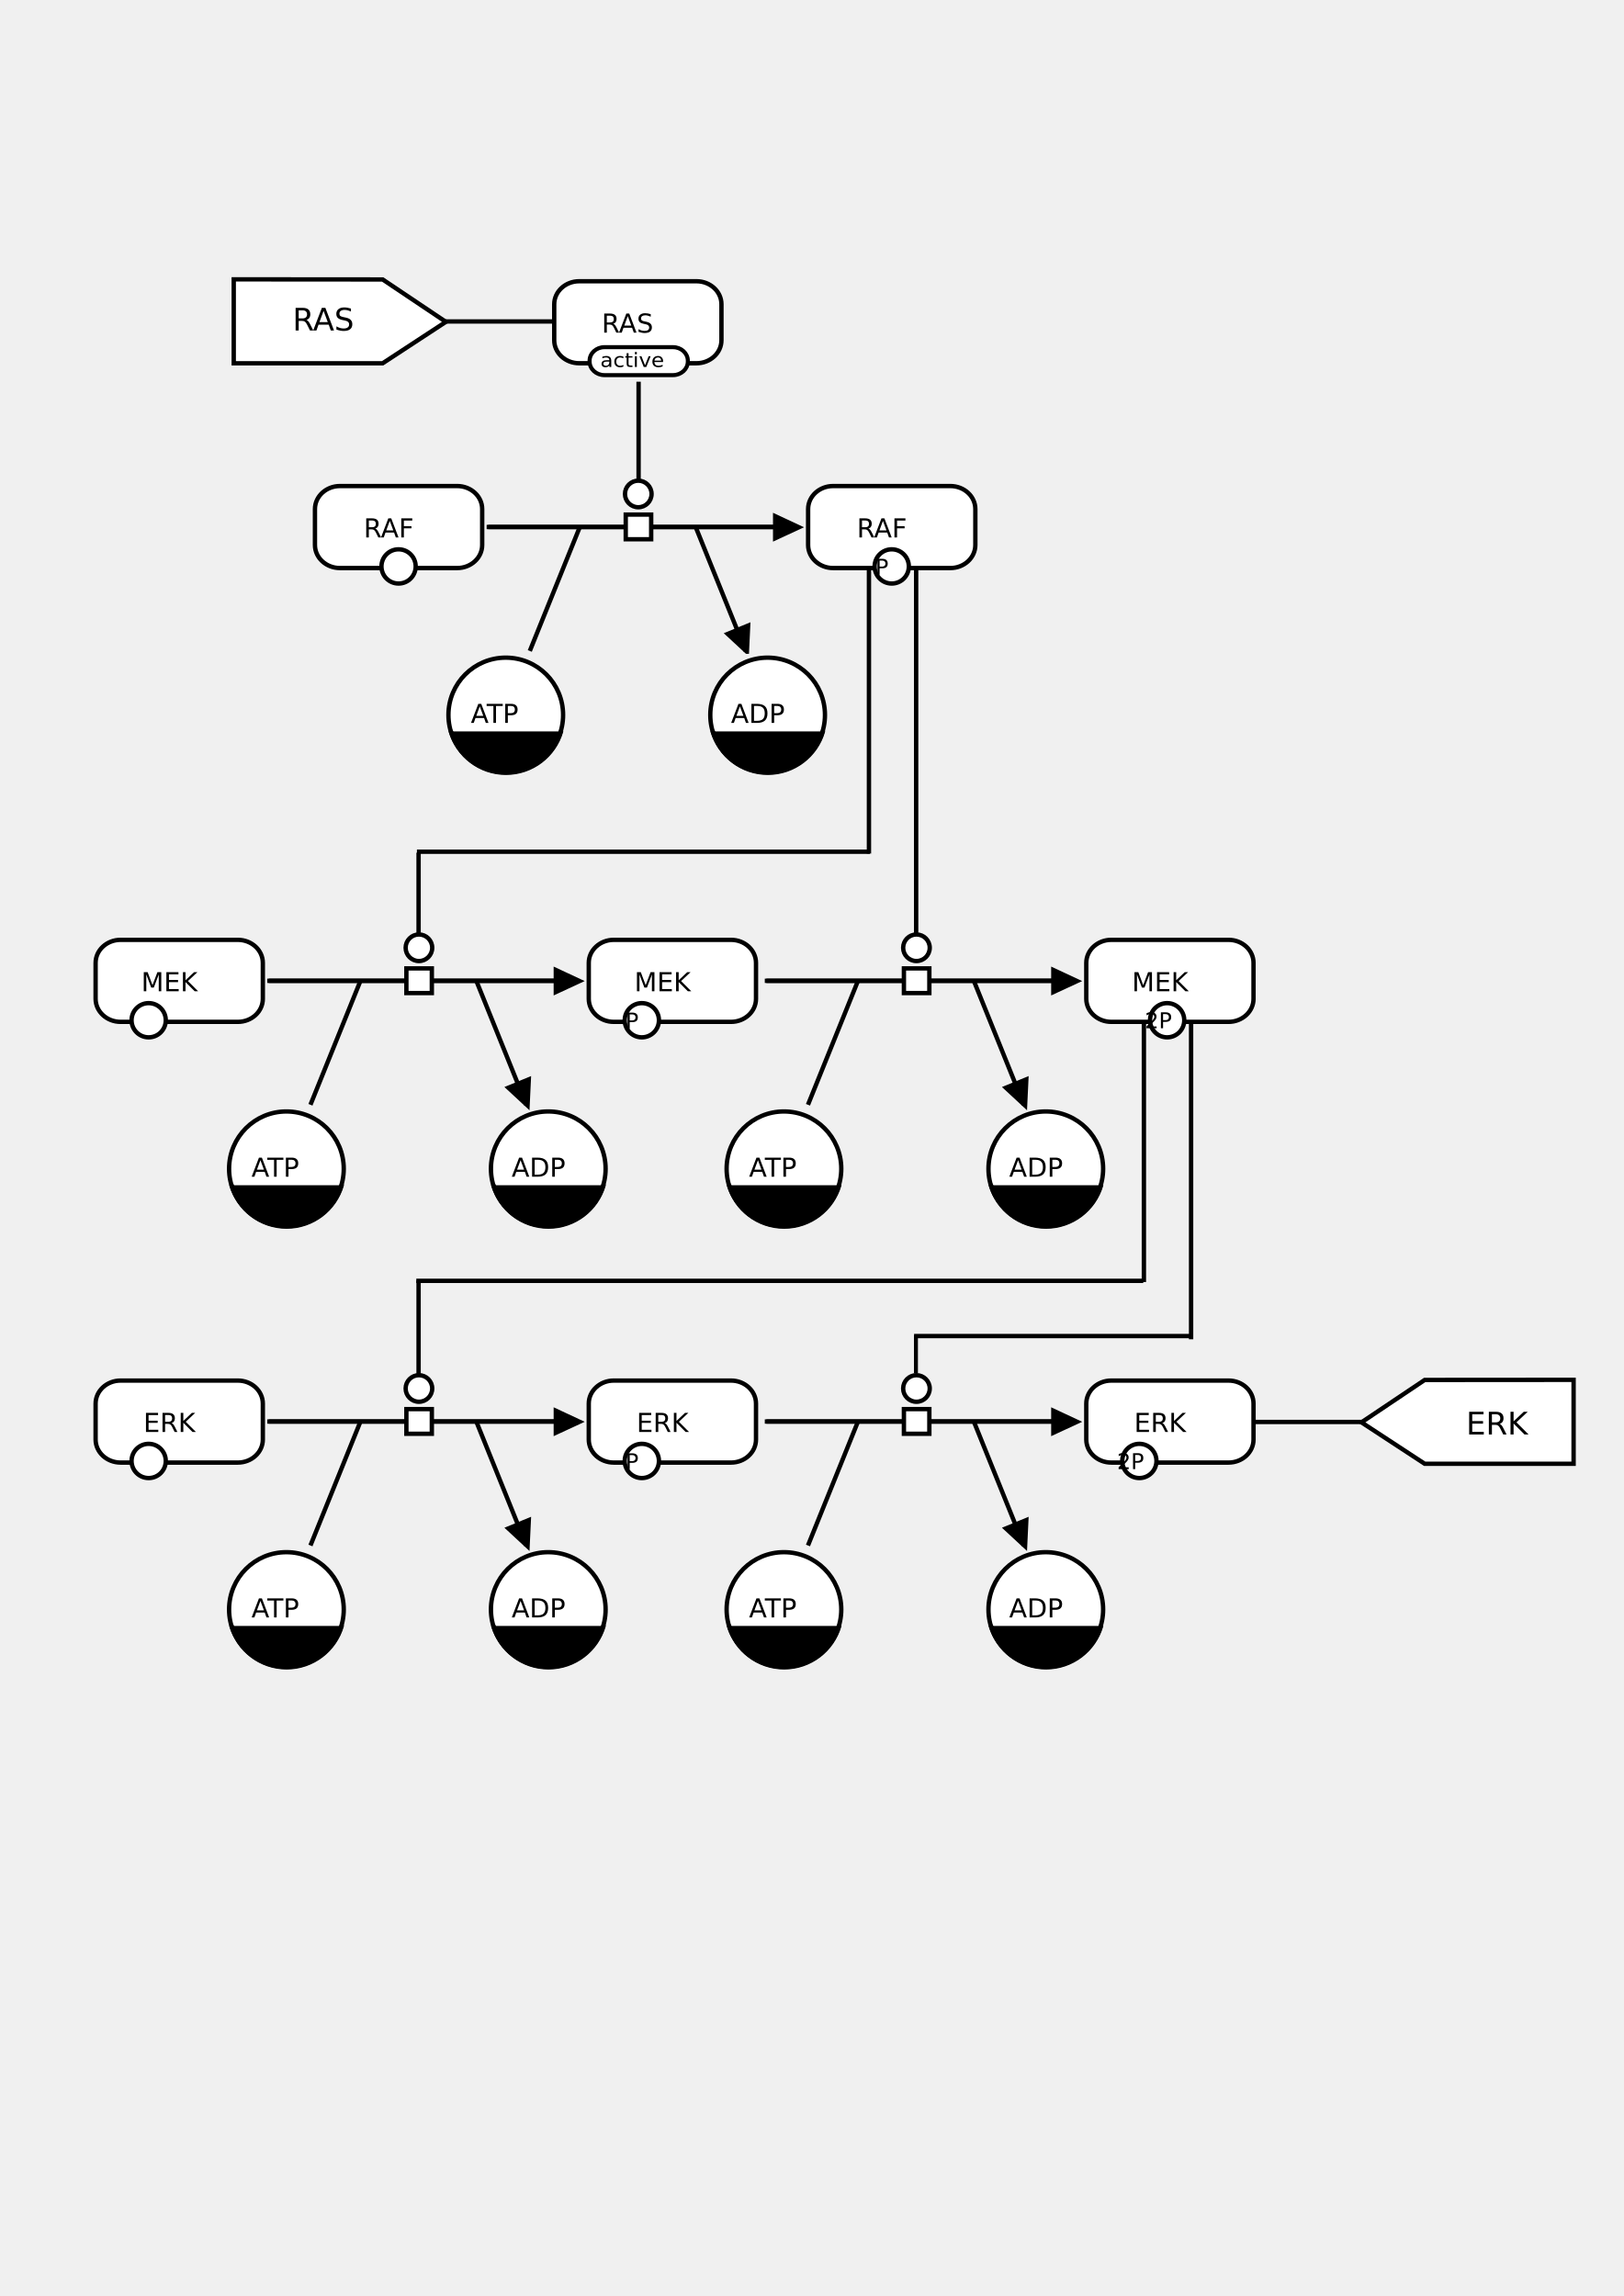
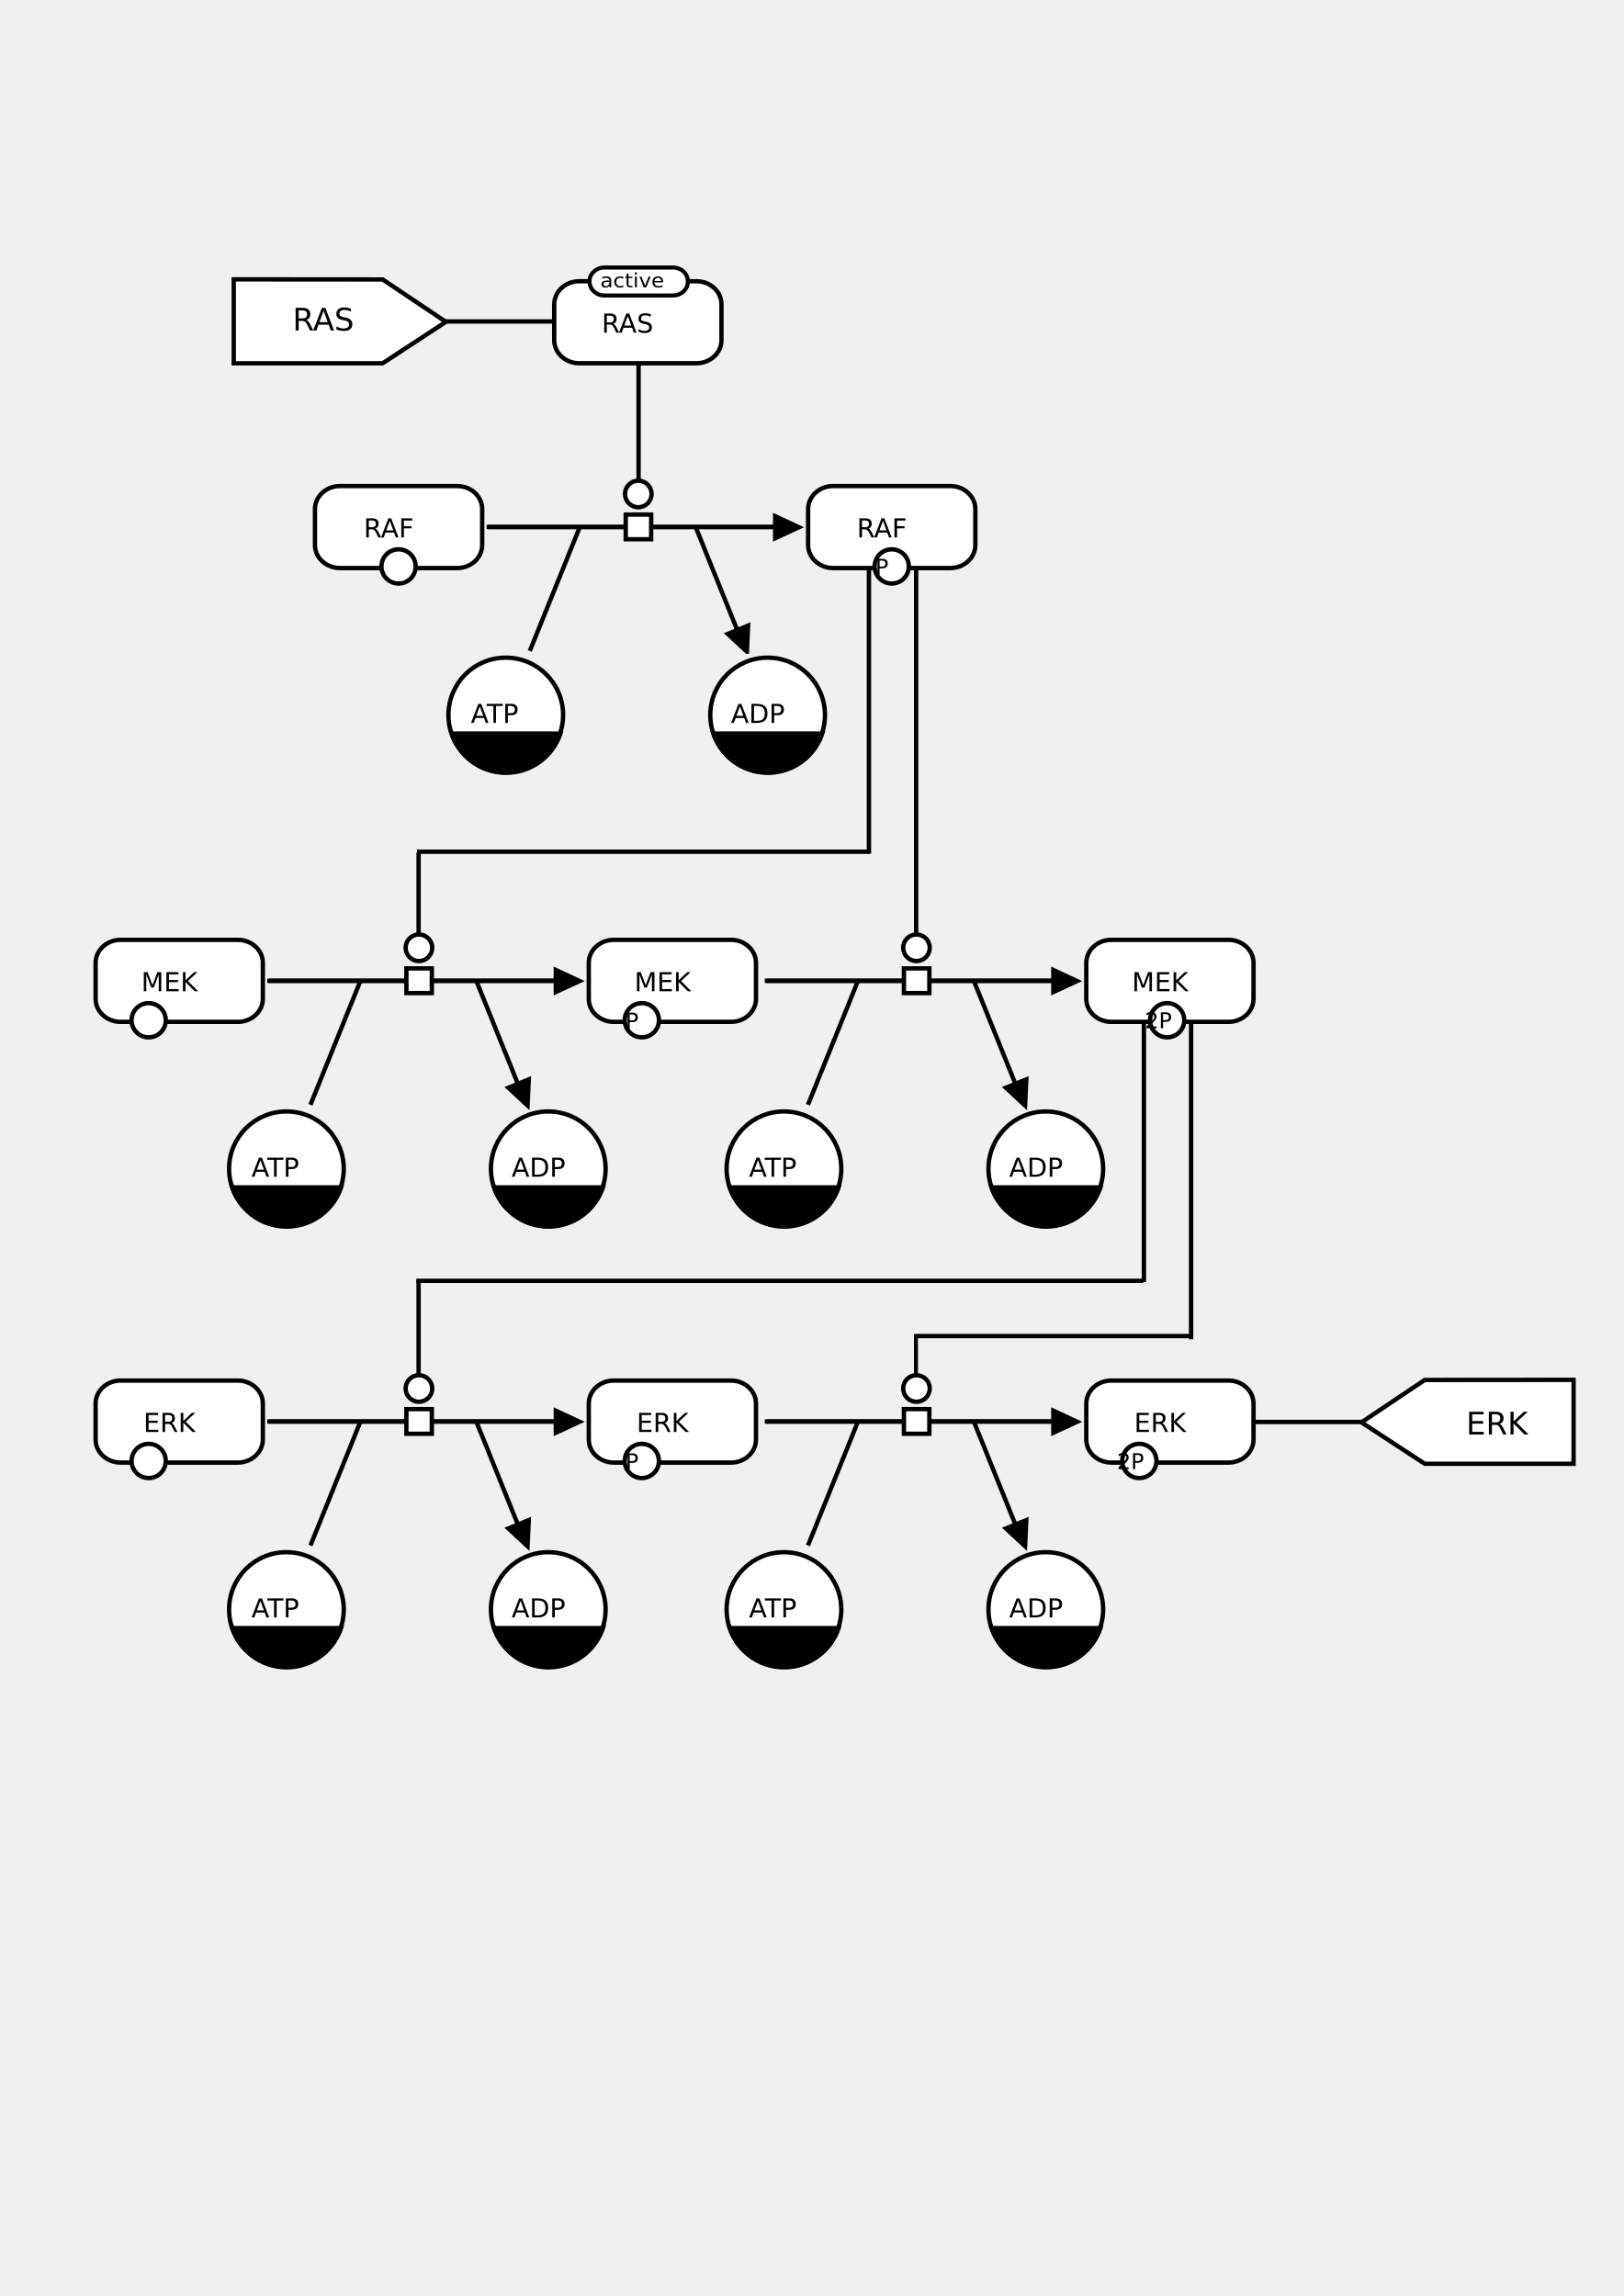
<svg xmlns="http://www.w3.org/2000/svg" width="744.094" height="1052.362" id="svg2" version="1.0">
  <defs id="defs4">
    </defs>
  <g id="layer1">
    <path style="fill:none;stroke:#000000;stroke-width:2;stroke-linecap:butt;stroke-linejoin:miter;stroke-miterlimit:4;stroke-opacity:1;stroke-dasharray:none;stroke-dashoffset:0" d="m 223.738,241.548 132.498,0" id="path5904" />
    <path transform="matrix(0.44844,0,0,0.44844,94.97509,207.8371)" d="m 363.655,267.302 a 58.589,58.589 0 1 1 -117.178,0 58.589,58.589 0 1 1 117.178,0 z" id="path5906" style="fill:#ffffff;fill-opacity:1;fill-rule:nonzero;stroke:#000000;stroke-width:4.46;stroke-linecap:round;stroke-miterlimit:4;stroke-opacity:1;stroke-dasharray:none;stroke-dashoffset:0" />
    <path style="fill:#ffffff;fill-opacity:1;fill-rule:nonzero;stroke:#000000;stroke-width:4.46;stroke-linecap:round;stroke-miterlimit:4;stroke-opacity:1;stroke-dasharray:none;stroke-dashoffset:0" id="path5908" d="m 363.655,267.302 a 58.589,58.589 0 1 1 -117.178,0 58.589,58.589 0 1 1 117.178,0 z" transform="matrix(0.44844,0,0,0.44844,214.9751,207.8371)" />
    <text id="text5914" y="331.352" x="351.592" style="font-size:5.381px;font-style:normal;font-weight:normal;fill:#000000;fill-opacity:1;stroke:none;font-family:Bitstream Vera Sans" xml:space="preserve">
      <tspan id="tspan5916" style="font-size:12px;font-weight:normal;text-align:center;text-anchor:middle" y="331.352" x="351.592">ADP</tspan>
    </text>
    <path style="fill:none;stroke:#000000;stroke-width:2;stroke-linecap:butt;stroke-linejoin:miter;stroke-miterlimit:4;stroke-opacity:1;stroke-dasharray:none;stroke-dashoffset:0" d="m 265.722,241.519 -22.933,56.849" id="path5918" />
    <path id="path5920" d="m 318.789,241.519 22.933,56.849" style="fill:none;stroke:#000000;stroke-width:2;stroke-linecap:butt;stroke-linejoin:miter;stroke-miterlimit:4;stroke-opacity:1;stroke-dasharray:none;stroke-dashoffset:0" />
    <rect rx="11.458" ry="10.564" y="222.773" x="144.334" height="37.593" width="76.637" id="rect5806" style="fill:#ffffff;fill-opacity:1;fill-rule:nonzero;stroke:#000000;stroke-width:2;stroke-miterlimit:4;stroke-opacity:1;stroke-dasharray:none" />
    <path id="path5808" d="m 223.003,241.548 132.498,0" style="fill:none;stroke:#000000;stroke-width:2;stroke-linecap:butt;stroke-linejoin:miter;stroke-miterlimit:4;stroke-opacity:1;stroke-dasharray:none;stroke-dashoffset:0" />
    <path style="fill:#000000;fill-opacity:1;fill-rule:evenodd;stroke:#000000;stroke-width:2;stroke-linecap:butt;stroke-linejoin:miter;stroke-miterlimit:4;stroke-opacity:1;stroke-dasharray:none" d="m 366.095,241.665 -10.856,5.029 0,-10.098 10.856,5.069 z" id="path5810" />
-     <rect style="fill:#ffffff;fill-opacity:1;fill-rule:nonzero;stroke:#000000;stroke-width:2;stroke-linecap:round;stroke-miterlimit:4;stroke-opacity:1;stroke-dasharray:none;stroke-dashoffset:0" id="rect5812" width="11.659" height="11.306" x="286.756" y="235.861" rx="0" ry="12.606" />
-     <path style="fill:none;stroke:#000000;stroke-width:2;stroke-linecap:butt;stroke-linejoin:miter;stroke-miterlimit:4;stroke-opacity:1;stroke-dasharray:none;stroke-dashoffset:0" d="m 292.646,174.955 0,50.263" id="path5814" />
+     <rect style="fill:#ffffff;fill-opacity:1;fill-rule:nonzero;stroke:#000000;stroke-width:2;stroke-linecap:round;stroke-miterlimit:4;stroke-opacity:1;stroke-dasharray:none;stroke-dashoffset:0" id="rect5812" width="11.659" height="11.306" x="286.756" y="235.861" rx="0" ry="0" />
+     <path style="fill:none;stroke:#000000;stroke-width:2;stroke-linecap:butt;stroke-linejoin:miter;stroke-miterlimit:4;stroke-dasharray:none;stroke-dashoffset:0;stroke-opacity:1" d="m 292.646,167.055 0,55.263" id="path5814" />
    <path style="fill:#ffffff;fill-opacity:1;fill-rule:evenodd;stroke:#000000;stroke-width:2.18;stroke-miterlimit:4;stroke-opacity:1;stroke-dasharray:none" id="path5822" d="m 224.817,214.146 a 6.64,6.64 0 1 1 -13.28,0 6.64,6.64 0 1 1 13.28,0 z" transform="matrix(0.9172273,0,0,0.9172273,92.38479,29.9852)" />
    <text xml:space="preserve" style="font-size:5.381px;font-style:normal;font-weight:normal;fill:#000000;fill-opacity:1;stroke:none;font-family:Bitstream Vera Sans" x="182.419" y="246.339" id="text5824">
      <tspan x="182.419" y="246.339" style="font-size:12px;font-weight:normal;text-align:center;text-anchor:middle" id="tspan5838">RAF</tspan>
    </text>
    <path style="fill:#000000;fill-opacity:1;fill-rule:evenodd;stroke:#000000;stroke-width:2;stroke-linecap:butt;stroke-linejoin:miter;stroke-miterlimit:4;stroke-opacity:1;stroke-dasharray:none" d="m 342.275,298.695 -8.773,-8.135 9.343,-3.833 -0.569,11.968 z" id="path6038" />
    <path style="fill:#000000;fill-opacity:1;fill-rule:nonzero;stroke:#000000;stroke-width:2;stroke-linecap:round;stroke-miterlimit:4;stroke-opacity:1;stroke-dasharray:none;stroke-dashoffset:0" d="m 257.122,335.245 c -3.17,10.949 -13.275,18.961 -25.241,18.961 -11.966,10e-6 -22.072,-8.012 -25.241,-18.961" id="path6233" />
    <path id="path6235" d="m 377.122,335.245 c -3.17,10.949 -13.275,18.961 -25.241,18.961 -11.966,10e-6 -22.072,-8.012 -25.241,-18.961" style="fill:#000000;fill-opacity:1;fill-rule:nonzero;stroke:#000000;stroke-width:2;stroke-linecap:round;stroke-miterlimit:4;stroke-opacity:1;stroke-dasharray:none;stroke-dashoffset:0" />
    <rect rx="11.458" ry="10.564" y="128.904" x="253.982" height="37.593" width="76.637" id="rect2669" style="fill:#ffffff;fill-opacity:1;fill-rule:nonzero;stroke:#000000;stroke-width:2;stroke-miterlimit:4;stroke-opacity:1;stroke-dasharray:none" />
    <text xml:space="preserve" style="font-size:5.381px;font-style:normal;font-weight:normal;fill:#000000;fill-opacity:1;stroke:none;font-family:Bitstream Vera Sans" x="291.844" y="152.47" id="text2671">
      <tspan x="291.844" y="152.47" style="font-size:12px;font-weight:normal;text-align:center;text-anchor:middle" id="tspan2673">RAS</tspan>
    </text>
    <text xml:space="preserve" style="font-size:5.381px;font-style:normal;font-weight:normal;fill:#000000;fill-opacity:1;stroke:none;font-family:Bitstream Vera Sans" x="230.954" y="331.352" id="text2675">
      <tspan x="230.954" y="331.352" style="font-size:12px;font-weight:normal;text-align:center;text-anchor:middle" id="tspan2677">ATP</tspan>
    </text>
    <path style="fill:#ffffff;fill-opacity:1;fill-rule:nonzero;stroke:#000000;stroke-width:14.944;stroke-linecap:round;stroke-miterlimit:4;stroke-opacity:1;stroke-dasharray:none;stroke-dashoffset:0" id="path2679" d="m 363.655,267.302 a 58.589,58.589 0 1 1 -117.178,0 58.589,58.589 0 1 1 117.178,0 z" transform="matrix(0.1338357,0,0,0.1338357,141.8242,223.845)" />
    <rect style="fill:#ffffff;fill-opacity:1;fill-rule:nonzero;stroke:#000000;stroke-width:2;stroke-miterlimit:4;stroke-opacity:1;stroke-dasharray:none" id="rect3650" width="76.637" height="37.593" x="370.334" y="222.773" ry="10.564" rx="11.458" />
    <text id="text3652" y="246.339" x="408.419" style="font-size:5.381px;font-style:normal;font-weight:normal;fill:#000000;fill-opacity:1;stroke:none;font-family:Bitstream Vera Sans" xml:space="preserve">
      <tspan id="tspan3654" style="font-size:12px;font-weight:normal;text-align:center;text-anchor:middle" y="246.339" x="408.419">RAF</tspan>
    </text>
    <path transform="matrix(0.1338357,0,0,0.1338357,367.8241,223.845)" d="m 363.655,267.302 a 58.589,58.589 0 1 1 -117.178,0 58.589,58.589 0 1 1 117.178,0 z" id="path3656" style="fill:#ffffff;fill-opacity:1;fill-rule:nonzero;stroke:#000000;stroke-width:14.944;stroke-linecap:round;stroke-miterlimit:4;stroke-opacity:1;stroke-dasharray:none;stroke-dashoffset:0" />
    <text xml:space="preserve" style="font-size:5.381px;font-style:normal;font-weight:normal;fill:#000000;fill-opacity:1;stroke:none;font-family:Bitstream Vera Sans" x="408.419" y="263.428" id="text3658">
      <tspan x="408.419" y="263.428" style="font-size:10px;font-weight:normal;text-align:center;text-anchor:middle" id="tspan3660">P</tspan>
    </text>
    <path id="path3662" d="M 123.217,449.548 L 255.715,449.548" style="fill:none;fill-opacity:0.75;fill-rule:evenodd;stroke:#000000;stroke-width:2;stroke-linecap:butt;stroke-linejoin:miter;stroke-miterlimit:4;stroke-dasharray:none;stroke-dashoffset:0;stroke-opacity:1" />
    <path style="fill:#ffffff;fill-opacity:1;fill-rule:nonzero;stroke:#000000;stroke-width:4.46;stroke-linecap:round;stroke-miterlimit:4;stroke-dasharray:none;stroke-dashoffset:0;stroke-opacity:1" id="path3664" d="M 363.655 267.302 A 58.589 58.589 0 1 1  246.477,267.302 A 58.589 58.589 0 1 1  363.655 267.302 z" transform="matrix(0.44844,0,0,0.44844,-5.54633,415.8371)" />
    <path transform="matrix(0.44844,0,0,0.44844,114.4537,415.8371)" d="M 363.655 267.302 A 58.589 58.589 0 1 1  246.477,267.302 A 58.589 58.589 0 1 1  363.655 267.302 z" id="path3666" style="fill:#ffffff;fill-opacity:1;fill-rule:nonzero;stroke:#000000;stroke-width:4.46;stroke-linecap:round;stroke-miterlimit:4;stroke-dasharray:none;stroke-dashoffset:0;stroke-opacity:1" />
    <text xml:space="preserve" style="font-size:5.381px;font-style:normal;font-weight:normal;fill:#000000;fill-opacity:1;stroke:none;stroke-width:1px;stroke-linecap:butt;stroke-linejoin:miter;stroke-opacity:1;font-family:Bitstream Vera Sans" x="251.07" y="539.352" id="text3668">
      <tspan x="251.07" y="539.352" style="font-size:12px;font-weight:normal;text-align:center;text-anchor:middle" id="tspan3670">ADP</tspan>
    </text>
    <path id="path3672" d="M 165.2,449.519 L 142.268,506.368" style="fill:none;fill-opacity:0.75;fill-rule:evenodd;stroke:#000000;stroke-width:2;stroke-linecap:butt;stroke-linejoin:miter;stroke-miterlimit:4;stroke-dasharray:none;stroke-dashoffset:0;stroke-opacity:1" />
    <path style="fill:none;fill-opacity:0.75;fill-rule:evenodd;stroke:#000000;stroke-width:2;stroke-linecap:butt;stroke-linejoin:miter;stroke-miterlimit:4;stroke-dasharray:none;stroke-dashoffset:0;stroke-opacity:1" d="M 218.268,449.519 L 241.2,506.368" id="path3674" />
    <rect style="fill:#ffffff;fill-opacity:1;fill-rule:nonzero;stroke:#000000;stroke-width:2;stroke-miterlimit:4;stroke-dasharray:none;stroke-opacity:1" id="rect3676" width="76.637" height="37.593" x="43.813" y="430.773" ry="10.564" rx="11.458" />
    <path style="fill:none;fill-opacity:0.75;fill-rule:evenodd;stroke:#000000;stroke-width:2;stroke-linecap:butt;stroke-linejoin:miter;stroke-miterlimit:4;stroke-dasharray:none;stroke-dashoffset:0;stroke-opacity:1" d="M 122.481,449.548 L 254.98,449.548" id="path3678" />
    <path id="path3680" d="M 265.573,449.665 L 254.717,454.694 L 254.717,444.596 L 265.573,449.665 z " style="fill:#000000;fill-opacity:1;fill-rule:evenodd;stroke:#000000;stroke-width:2;stroke-linecap:butt;stroke-linejoin:miter;stroke-miterlimit:4;stroke-dasharray:none;stroke-opacity:1" />
-     <rect ry="12.606" rx="0" y="443.861" x="186.235" height="11.306" width="11.659" id="rect3682" style="fill:#ffffff;fill-opacity:1;fill-rule:nonzero;stroke:#000000;stroke-width:2;stroke-linecap:round;stroke-miterlimit:4;stroke-dasharray:none;stroke-dashoffset:0;stroke-opacity:1" />
+     <rect ry="0" rx="0" y="443.861" x="186.235" height="11.306" width="11.659" id="rect3682" style="fill:#ffffff;fill-opacity:1;fill-rule:nonzero;stroke:#000000;stroke-width:2;stroke-linecap:round;stroke-miterlimit:4;stroke-dasharray:none;stroke-dashoffset:0;stroke-opacity:1" />
    <path transform="matrix(0.9172273,0,0,0.9172273,-8.13663,237.9852)" d="M 224.817 214.146 A 6.64 6.64 0 1 1  211.537,214.146 A 6.64 6.64 0 1 1  224.817 214.146 z" id="path3684" style="fill:#ffffff;fill-opacity:1;fill-rule:evenodd;stroke:#000000;stroke-width:2.18;stroke-miterlimit:4;stroke-dasharray:none;stroke-opacity:1" />
    <text id="text3686" y="454.339" x="81.897" style="font-size:5.381px;font-style:normal;font-weight:normal;fill:#000000;fill-opacity:1;stroke:none;stroke-width:1px;stroke-linecap:butt;stroke-linejoin:miter;stroke-opacity:1;font-family:Bitstream Vera Sans" xml:space="preserve">
      <tspan id="tspan3688" style="font-size:12px;font-weight:normal;text-align:center;text-anchor:middle" y="454.339" x="81.897">MEK</tspan>
    </text>
    <path id="path3692" d="M 156.6,543.245 C 153.43,554.194 143.325,562.206 131.359,562.206 C 119.393,562.206 109.287,554.194 106.118,543.245" style="fill:#000000;fill-opacity:1;fill-rule:nonzero;stroke:#000000;stroke-width:2;stroke-linecap:round;stroke-miterlimit:4;stroke-dasharray:none;stroke-dashoffset:0;stroke-opacity:1" />
    <path style="fill:#000000;fill-opacity:1;fill-rule:nonzero;stroke:#000000;stroke-width:2;stroke-linecap:round;stroke-miterlimit:4;stroke-dasharray:none;stroke-dashoffset:0;stroke-opacity:1" d="M 276.6,543.245 C 273.43,554.194 263.325,562.206 251.359,562.206 C 239.393,562.206 229.287,554.194 226.118,543.245" id="path3694" />
    <text id="text3696" y="539.352" x="130.432" style="font-size:5.381px;font-style:normal;font-weight:normal;fill:#000000;fill-opacity:1;stroke:none;stroke-width:1px;stroke-linecap:butt;stroke-linejoin:miter;stroke-opacity:1;font-family:Bitstream Vera Sans" xml:space="preserve">
      <tspan id="tspan3698" style="font-size:12px;font-weight:normal;text-align:center;text-anchor:middle" y="539.352" x="130.432">ATP</tspan>
    </text>
    <path transform="matrix(0.1338357,0,0,0.1338357,27.30273,431.845)" d="M 363.655 267.302 A 58.589 58.589 0 1 1  246.477,267.302 A 58.589 58.589 0 1 1  363.655 267.302 z" id="path3700" style="fill:#ffffff;fill-opacity:1;fill-rule:nonzero;stroke:#000000;stroke-width:14.944;stroke-linecap:round;stroke-miterlimit:4;stroke-dasharray:none;stroke-dashoffset:0;stroke-opacity:1" />
    <rect rx="11.458" ry="10.564" y="430.773" x="269.813" height="37.593" width="76.637" id="rect3702" style="fill:#ffffff;fill-opacity:1;fill-rule:nonzero;stroke:#000000;stroke-width:2;stroke-miterlimit:4;stroke-dasharray:none;stroke-opacity:1" />
    <text xml:space="preserve" style="font-size:5.381px;font-style:normal;font-weight:normal;fill:#000000;fill-opacity:1;stroke:none;stroke-width:1px;stroke-linecap:butt;stroke-linejoin:miter;stroke-opacity:1;font-family:Bitstream Vera Sans" x="307.897" y="454.339" id="text3704">
      <tspan x="307.897" y="454.339" style="font-size:12px;font-weight:normal;text-align:center;text-anchor:middle" id="tspan3706">MEK</tspan>
    </text>
    <path style="fill:#ffffff;fill-opacity:1;fill-rule:nonzero;stroke:#000000;stroke-width:14.944;stroke-linecap:round;stroke-miterlimit:4;stroke-dasharray:none;stroke-dashoffset:0;stroke-opacity:1" id="path3708" d="M 363.655 267.302 A 58.589 58.589 0 1 1  246.477,267.302 A 58.589 58.589 0 1 1  363.655 267.302 z" transform="matrix(0.1338357,0,0,0.1338357,253.3027,431.845)" />
    <text id="text3710" y="471.428" x="293.897" style="font-size:5.381px;font-style:normal;font-weight:normal;fill:#000000;fill-opacity:1;stroke:none;stroke-width:1px;stroke-linecap:butt;stroke-linejoin:miter;stroke-opacity:1;font-family:Bitstream Vera Sans" xml:space="preserve">
      <tspan id="tspan3712" style="font-size:10px;font-weight:normal;text-align:center;text-anchor:middle" y="471.428" x="293.897">P</tspan>
    </text>
    <path style="fill:none;fill-opacity:0.75;fill-rule:evenodd;stroke:#000000;stroke-width:2;stroke-linecap:butt;stroke-linejoin:miter;stroke-miterlimit:4;stroke-dasharray:none;stroke-dashoffset:0;stroke-opacity:1" d="M 351.217,449.548 L 483.715,449.548" id="path3714" />
    <path transform="matrix(0.44844,0,0,0.44844,222.4537,415.8371)" d="M 363.655 267.302 A 58.589 58.589 0 1 1  246.477,267.302 A 58.589 58.589 0 1 1  363.655 267.302 z" id="path3716" style="fill:#ffffff;fill-opacity:1;fill-rule:nonzero;stroke:#000000;stroke-width:4.46;stroke-linecap:round;stroke-miterlimit:4;stroke-dasharray:none;stroke-dashoffset:0;stroke-opacity:1" />
    <path style="fill:#ffffff;fill-opacity:1;fill-rule:nonzero;stroke:#000000;stroke-width:4.46;stroke-linecap:round;stroke-miterlimit:4;stroke-dasharray:none;stroke-dashoffset:0;stroke-opacity:1" id="path3718" d="M 363.655 267.302 A 58.589 58.589 0 1 1  246.477,267.302 A 58.589 58.589 0 1 1  363.655 267.302 z" transform="matrix(0.44844,0,0,0.44844,342.4537,415.8371)" />
    <text id="text3720" y="539.352" x="479.07" style="font-size:5.381px;font-style:normal;font-weight:normal;fill:#000000;fill-opacity:1;stroke:none;stroke-width:1px;stroke-linecap:butt;stroke-linejoin:miter;stroke-opacity:1;font-family:Bitstream Vera Sans" xml:space="preserve">
      <tspan id="tspan3722" style="font-size:12px;font-weight:normal;text-align:center;text-anchor:middle" y="539.352" x="479.07">ADP</tspan>
    </text>
    <path style="fill:none;fill-opacity:0.75;fill-rule:evenodd;stroke:#000000;stroke-width:2;stroke-linecap:butt;stroke-linejoin:miter;stroke-miterlimit:4;stroke-dasharray:none;stroke-dashoffset:0;stroke-opacity:1" d="M 393.2,449.519 L 370.268,506.368" id="path3724" />
    <path id="path3726" d="M 446.268,449.519 L 469.2,506.368" style="fill:none;fill-opacity:0.75;fill-rule:evenodd;stroke:#000000;stroke-width:2;stroke-linecap:butt;stroke-linejoin:miter;stroke-miterlimit:4;stroke-dasharray:none;stroke-dashoffset:0;stroke-opacity:1" />
    <path id="path3728" d="M 350.481,449.548 L 482.98,449.548" style="fill:none;fill-opacity:0.75;fill-rule:evenodd;stroke:#000000;stroke-width:2;stroke-linecap:butt;stroke-linejoin:miter;stroke-miterlimit:4;stroke-dasharray:none;stroke-dashoffset:0;stroke-opacity:1" />
    <path style="fill:#000000;fill-opacity:1;fill-rule:evenodd;stroke:#000000;stroke-width:2;stroke-linecap:butt;stroke-linejoin:miter;stroke-miterlimit:4;stroke-dasharray:none;stroke-opacity:1" d="M 493.573,449.665 L 482.717,454.694 L 482.717,444.596 L 493.573,449.665 z " id="path3730" />
-     <rect style="fill:#ffffff;fill-opacity:1;fill-rule:nonzero;stroke:#000000;stroke-width:2;stroke-linecap:round;stroke-miterlimit:4;stroke-dasharray:none;stroke-dashoffset:0;stroke-opacity:1" id="rect3732" width="11.659" height="11.306" x="414.235" y="443.861" rx="0" ry="12.606" />
+     <rect style="fill:#ffffff;fill-opacity:1;fill-rule:nonzero;stroke:#000000;stroke-width:2;stroke-linecap:round;stroke-miterlimit:4;stroke-dasharray:none;stroke-dashoffset:0;stroke-opacity:1" id="rect3732" width="11.659" height="11.306" x="414.235" y="443.861" rx="0" ry="0" />
    <path style="fill:#ffffff;fill-opacity:1;fill-rule:evenodd;stroke:#000000;stroke-width:2.18;stroke-miterlimit:4;stroke-dasharray:none;stroke-opacity:1" id="path3734" d="M 224.817 214.146 A 6.64 6.64 0 1 1  211.537,214.146 A 6.64 6.64 0 1 1  224.817 214.146 z" transform="matrix(0.9172273,0,0,0.9172273,219.8634,237.9852)" />
    <path style="fill:#000000;fill-opacity:1;fill-rule:nonzero;stroke:#000000;stroke-width:2;stroke-linecap:round;stroke-miterlimit:4;stroke-dasharray:none;stroke-dashoffset:0;stroke-opacity:1" d="M 384.6,543.245 C 381.43,554.194 371.325,562.206 359.359,562.206 C 347.393,562.206 337.287,554.194 334.118,543.245" id="path3738" />
    <path id="path3740" d="M 504.6,543.245 C 501.43,554.194 491.325,562.206 479.359,562.206 C 467.393,562.206 457.287,554.194 454.118,543.245" style="fill:#000000;fill-opacity:1;fill-rule:nonzero;stroke:#000000;stroke-width:2;stroke-linecap:round;stroke-miterlimit:4;stroke-dasharray:none;stroke-dashoffset:0;stroke-opacity:1" />
    <text xml:space="preserve" style="font-size:5.381px;font-style:normal;font-weight:normal;fill:#000000;fill-opacity:1;stroke:none;stroke-width:1px;stroke-linecap:butt;stroke-linejoin:miter;stroke-opacity:1;font-family:Bitstream Vera Sans" x="358.432" y="539.352" id="text3742">
      <tspan x="358.432" y="539.352" style="font-size:12px;font-weight:normal;text-align:center;text-anchor:middle" id="tspan3744">ATP</tspan>
    </text>
    <rect style="fill:#ffffff;fill-opacity:1;fill-rule:nonzero;stroke:#000000;stroke-width:2;stroke-miterlimit:4;stroke-dasharray:none;stroke-opacity:1" id="rect3746" width="76.637" height="37.593" x="497.813" y="430.773" ry="10.564" rx="11.458" />
    <text id="text3748" y="454.339" x="535.897" style="font-size:5.381px;font-style:normal;font-weight:normal;fill:#000000;fill-opacity:1;stroke:none;stroke-width:1px;stroke-linecap:butt;stroke-linejoin:miter;stroke-opacity:1;font-family:Bitstream Vera Sans" xml:space="preserve">
      <tspan id="tspan3750" style="font-size:12px;font-weight:normal;text-align:center;text-anchor:middle" y="454.339" x="535.897">MEK</tspan>
    </text>
    <path transform="matrix(0.1338357,0,0,0.1338357,494.0401,431.845)" d="m 363.655,267.302 a 58.589,58.589 0 1 1 -117.178,0 58.589,58.589 0 1 1 117.178,0 z" id="path3752" style="fill:#ffffff;fill-opacity:1;fill-rule:nonzero;stroke:#000000;stroke-width:14.944;stroke-linecap:round;stroke-miterlimit:4;stroke-opacity:1;stroke-dasharray:none;stroke-dashoffset:0" />
    <text xml:space="preserve" style="font-size:5.381px;font-style:normal;font-weight:normal;fill:#000000;fill-opacity:1;stroke:none;font-family:Bitstream Vera Sans" x="535.134" y="471.303" id="text3754">
      <tspan x="535.134" y="471.303" style="font-size:10px;font-weight:normal;text-align:center;text-anchor:middle" id="tspan3756">2P</tspan>
    </text>
    <path style="fill:#000000;fill-opacity:1;fill-rule:evenodd;stroke:#000000;stroke-width:2;stroke-linecap:butt;stroke-linejoin:miter;stroke-miterlimit:4;stroke-dasharray:none;stroke-opacity:1" d="M 241.754,506.695 L 232.981,498.56 L 242.323,494.727 L 241.754,506.695 z " id="path3758" />
    <path id="path3768" d="M 469.754,506.695 L 460.981,498.56 L 470.323,494.727 L 469.754,506.695 z " style="fill:#000000;fill-opacity:1;fill-rule:evenodd;stroke:#000000;stroke-width:2;stroke-linecap:butt;stroke-linejoin:miter;stroke-miterlimit:4;stroke-dasharray:none;stroke-opacity:1" />
    <path style="fill:none;fill-opacity:0.75;fill-rule:evenodd;stroke:#000000;stroke-width:2;stroke-linecap:butt;stroke-linejoin:miter;stroke-miterlimit:4;stroke-dasharray:none;stroke-dashoffset:0;stroke-opacity:1" d="M 123.217,651.548 L 255.715,651.548" id="path3776" />
    <path transform="matrix(0.44844,0,0,0.44844,-5.54633,617.8371)" d="M 363.655 267.302 A 58.589 58.589 0 1 1  246.477,267.302 A 58.589 58.589 0 1 1  363.655 267.302 z" id="path3778" style="fill:#ffffff;fill-opacity:1;fill-rule:nonzero;stroke:#000000;stroke-width:4.46;stroke-linecap:round;stroke-miterlimit:4;stroke-dasharray:none;stroke-dashoffset:0;stroke-opacity:1" />
    <path style="fill:#ffffff;fill-opacity:1;fill-rule:nonzero;stroke:#000000;stroke-width:4.46;stroke-linecap:round;stroke-miterlimit:4;stroke-dasharray:none;stroke-dashoffset:0;stroke-opacity:1" id="path3780" d="M 363.655 267.302 A 58.589 58.589 0 1 1  246.477,267.302 A 58.589 58.589 0 1 1  363.655 267.302 z" transform="matrix(0.44844,0,0,0.44844,114.4537,617.8371)" />
    <text id="text3782" y="741.352" x="251.07" style="font-size:5.381px;font-style:normal;font-weight:normal;fill:#000000;fill-opacity:1;stroke:none;stroke-width:1px;stroke-linecap:butt;stroke-linejoin:miter;stroke-opacity:1;font-family:Bitstream Vera Sans" xml:space="preserve">
      <tspan id="tspan3784" style="font-size:12px;font-weight:normal;text-align:center;text-anchor:middle" y="741.352" x="251.07">ADP</tspan>
    </text>
    <path style="fill:none;fill-opacity:0.75;fill-rule:evenodd;stroke:#000000;stroke-width:2;stroke-linecap:butt;stroke-linejoin:miter;stroke-miterlimit:4;stroke-dasharray:none;stroke-dashoffset:0;stroke-opacity:1" d="M 165.2,651.519 L 142.268,708.368" id="path3786" />
    <path id="path3788" d="M 218.268,651.519 L 241.2,708.368" style="fill:none;fill-opacity:0.75;fill-rule:evenodd;stroke:#000000;stroke-width:2;stroke-linecap:butt;stroke-linejoin:miter;stroke-miterlimit:4;stroke-dasharray:none;stroke-dashoffset:0;stroke-opacity:1" />
    <rect rx="11.458" ry="10.564" y="632.773" x="43.813" height="37.593" width="76.637" id="rect3790" style="fill:#ffffff;fill-opacity:1;fill-rule:nonzero;stroke:#000000;stroke-width:2;stroke-miterlimit:4;stroke-dasharray:none;stroke-opacity:1" />
    <path id="path3792" d="M 122.481,651.548 L 254.98,651.548" style="fill:none;fill-opacity:0.75;fill-rule:evenodd;stroke:#000000;stroke-width:2;stroke-linecap:butt;stroke-linejoin:miter;stroke-miterlimit:4;stroke-dasharray:none;stroke-dashoffset:0;stroke-opacity:1" />
    <path style="fill:#000000;fill-opacity:1;fill-rule:evenodd;stroke:#000000;stroke-width:2;stroke-linecap:butt;stroke-linejoin:miter;stroke-miterlimit:4;stroke-dasharray:none;stroke-opacity:1" d="M 265.573,651.665 L 254.717,656.694 L 254.717,646.596 L 265.573,651.665 z " id="path3794" />
-     <rect style="fill:#ffffff;fill-opacity:1;fill-rule:nonzero;stroke:#000000;stroke-width:2;stroke-linecap:round;stroke-miterlimit:4;stroke-dasharray:none;stroke-dashoffset:0;stroke-opacity:1" id="rect3796" width="11.659" height="11.306" x="186.235" y="645.861" rx="0" ry="12.606" />
+     <rect style="fill:#ffffff;fill-opacity:1;fill-rule:nonzero;stroke:#000000;stroke-width:2;stroke-linecap:round;stroke-miterlimit:4;stroke-dasharray:none;stroke-dashoffset:0;stroke-opacity:1" id="rect3796" width="11.659" height="11.306" x="186.235" y="645.861" rx="0" ry="0" />
    <path style="fill:#ffffff;fill-opacity:1;fill-rule:evenodd;stroke:#000000;stroke-width:2.18;stroke-miterlimit:4;stroke-dasharray:none;stroke-opacity:1" id="path3798" d="M 224.817 214.146 A 6.64 6.64 0 1 1  211.537,214.146 A 6.64 6.64 0 1 1  224.817 214.146 z" transform="matrix(0.9172273,0,0,0.9172273,-8.13663,439.9852)" />
    <text xml:space="preserve" style="font-size:5.381px;font-style:normal;font-weight:normal;fill:#000000;fill-opacity:1;stroke:none;stroke-width:1px;stroke-linecap:butt;stroke-linejoin:miter;stroke-opacity:1;font-family:Bitstream Vera Sans" x="81.897" y="656.339" id="text3800">
      <tspan x="81.897" y="656.339" style="font-size:12px;font-weight:normal;text-align:center;text-anchor:middle" id="tspan3802">ERK</tspan>
    </text>
    <path style="fill:#000000;fill-opacity:1;fill-rule:nonzero;stroke:#000000;stroke-width:2;stroke-linecap:round;stroke-miterlimit:4;stroke-dasharray:none;stroke-dashoffset:0;stroke-opacity:1" d="M 156.6,745.245 C 153.43,756.194 143.325,764.206 131.359,764.206 C 119.393,764.206 109.287,756.194 106.118,745.245" id="path3804" />
    <path id="path3806" d="M 276.6,745.245 C 273.43,756.194 263.325,764.206 251.359,764.206 C 239.393,764.206 229.287,756.194 226.118,745.245" style="fill:#000000;fill-opacity:1;fill-rule:nonzero;stroke:#000000;stroke-width:2;stroke-linecap:round;stroke-miterlimit:4;stroke-dasharray:none;stroke-dashoffset:0;stroke-opacity:1" />
    <text xml:space="preserve" style="font-size:5.381px;font-style:normal;font-weight:normal;fill:#000000;fill-opacity:1;stroke:none;stroke-width:1px;stroke-linecap:butt;stroke-linejoin:miter;stroke-opacity:1;font-family:Bitstream Vera Sans" x="130.432" y="741.352" id="text3808">
      <tspan x="130.432" y="741.352" style="font-size:12px;font-weight:normal;text-align:center;text-anchor:middle" id="tspan3810">ATP</tspan>
    </text>
    <path style="fill:#ffffff;fill-opacity:1;fill-rule:nonzero;stroke:#000000;stroke-width:14.944;stroke-linecap:round;stroke-miterlimit:4;stroke-dasharray:none;stroke-dashoffset:0;stroke-opacity:1" id="path3812" d="M 363.655 267.302 A 58.589 58.589 0 1 1  246.477,267.302 A 58.589 58.589 0 1 1  363.655 267.302 z" transform="matrix(0.1338357,0,0,0.1338357,27.30273,633.845)" />
    <rect style="fill:#ffffff;fill-opacity:1;fill-rule:nonzero;stroke:#000000;stroke-width:2;stroke-miterlimit:4;stroke-dasharray:none;stroke-opacity:1" id="rect3814" width="76.637" height="37.593" x="269.813" y="632.773" ry="10.564" rx="11.458" />
    <text id="text3816" y="656.339" x="307.897" style="font-size:5.381px;font-style:normal;font-weight:normal;fill:#000000;fill-opacity:1;stroke:none;stroke-width:1px;stroke-linecap:butt;stroke-linejoin:miter;stroke-opacity:1;font-family:Bitstream Vera Sans" xml:space="preserve">
      <tspan id="tspan3818" style="font-size:12px;font-weight:normal;text-align:center;text-anchor:middle" y="656.339" x="307.897">ERK</tspan>
    </text>
    <path transform="matrix(0.1338357,0,0,0.1338357,253.3027,633.845)" d="M 363.655 267.302 A 58.589 58.589 0 1 1  246.477,267.302 A 58.589 58.589 0 1 1  363.655 267.302 z" id="path3820" style="fill:#ffffff;fill-opacity:1;fill-rule:nonzero;stroke:#000000;stroke-width:14.944;stroke-linecap:round;stroke-miterlimit:4;stroke-dasharray:none;stroke-dashoffset:0;stroke-opacity:1" />
    <text xml:space="preserve" style="font-size:5.381px;font-style:normal;font-weight:normal;fill:#000000;fill-opacity:1;stroke:none;stroke-width:1px;stroke-linecap:butt;stroke-linejoin:miter;stroke-opacity:1;font-family:Bitstream Vera Sans" x="293.897" y="673.428" id="text3822">
      <tspan x="293.897" y="673.428" style="font-size:10px;font-weight:normal;text-align:center;text-anchor:middle" id="tspan3824">P</tspan>
    </text>
    <path id="path3826" d="M 351.217,651.548 L 483.715,651.548" style="fill:none;fill-opacity:0.75;fill-rule:evenodd;stroke:#000000;stroke-width:2;stroke-linecap:butt;stroke-linejoin:miter;stroke-miterlimit:4;stroke-dasharray:none;stroke-dashoffset:0;stroke-opacity:1" />
    <path style="fill:#ffffff;fill-opacity:1;fill-rule:nonzero;stroke:#000000;stroke-width:4.46;stroke-linecap:round;stroke-miterlimit:4;stroke-dasharray:none;stroke-dashoffset:0;stroke-opacity:1" id="path3828" d="M 363.655 267.302 A 58.589 58.589 0 1 1  246.477,267.302 A 58.589 58.589 0 1 1  363.655 267.302 z" transform="matrix(0.44844,0,0,0.44844,222.4537,617.8371)" />
    <path transform="matrix(0.44844,0,0,0.44844,342.4537,617.8371)" d="M 363.655 267.302 A 58.589 58.589 0 1 1  246.477,267.302 A 58.589 58.589 0 1 1  363.655 267.302 z" id="path3830" style="fill:#ffffff;fill-opacity:1;fill-rule:nonzero;stroke:#000000;stroke-width:4.46;stroke-linecap:round;stroke-miterlimit:4;stroke-dasharray:none;stroke-dashoffset:0;stroke-opacity:1" />
    <text xml:space="preserve" style="font-size:5.381px;font-style:normal;font-weight:normal;fill:#000000;fill-opacity:1;stroke:none;stroke-width:1px;stroke-linecap:butt;stroke-linejoin:miter;stroke-opacity:1;font-family:Bitstream Vera Sans" x="479.07" y="741.352" id="text3832">
      <tspan x="479.07" y="741.352" style="font-size:12px;font-weight:normal;text-align:center;text-anchor:middle" id="tspan3834">ADP</tspan>
    </text>
    <path id="path3836" d="M 393.2,651.519 L 370.268,708.368" style="fill:none;fill-opacity:0.75;fill-rule:evenodd;stroke:#000000;stroke-width:2;stroke-linecap:butt;stroke-linejoin:miter;stroke-miterlimit:4;stroke-dasharray:none;stroke-dashoffset:0;stroke-opacity:1" />
    <path style="fill:none;fill-opacity:0.75;fill-rule:evenodd;stroke:#000000;stroke-width:2;stroke-linecap:butt;stroke-linejoin:miter;stroke-miterlimit:4;stroke-dasharray:none;stroke-dashoffset:0;stroke-opacity:1" d="M 446.268,651.519 L 469.2,708.368" id="path3838" />
    <path style="fill:none;fill-opacity:0.75;fill-rule:evenodd;stroke:#000000;stroke-width:2;stroke-linecap:butt;stroke-linejoin:miter;stroke-miterlimit:4;stroke-dasharray:none;stroke-dashoffset:0;stroke-opacity:1" d="M 350.481,651.548 L 482.98,651.548" id="path3840" />
    <path id="path3842" d="M 493.573,651.665 L 482.717,656.694 L 482.717,646.596 L 493.573,651.665 z " style="fill:#000000;fill-opacity:1;fill-rule:evenodd;stroke:#000000;stroke-width:2;stroke-linecap:butt;stroke-linejoin:miter;stroke-miterlimit:4;stroke-dasharray:none;stroke-opacity:1" />
-     <rect ry="12.606" rx="0" y="645.861" x="414.235" height="11.306" width="11.659" id="rect3844" style="fill:#ffffff;fill-opacity:1;fill-rule:nonzero;stroke:#000000;stroke-width:2;stroke-linecap:round;stroke-miterlimit:4;stroke-dasharray:none;stroke-dashoffset:0;stroke-opacity:1" />
+     <rect ry="0" rx="0" y="645.861" x="414.235" height="11.306" width="11.659" id="rect3844" style="fill:#ffffff;fill-opacity:1;fill-rule:nonzero;stroke:#000000;stroke-width:2;stroke-linecap:round;stroke-miterlimit:4;stroke-dasharray:none;stroke-dashoffset:0;stroke-opacity:1" />
    <path id="path3848" d="M 384.6,745.245 C 381.43,756.194 371.325,764.206 359.359,764.206 C 347.393,764.206 337.287,756.194 334.118,745.245" style="fill:#000000;fill-opacity:1;fill-rule:nonzero;stroke:#000000;stroke-width:2;stroke-linecap:round;stroke-miterlimit:4;stroke-dasharray:none;stroke-dashoffset:0;stroke-opacity:1" />
    <path style="fill:#000000;fill-opacity:1;fill-rule:nonzero;stroke:#000000;stroke-width:2;stroke-linecap:round;stroke-miterlimit:4;stroke-dasharray:none;stroke-dashoffset:0;stroke-opacity:1" d="M 504.6,745.245 C 501.43,756.194 491.325,764.206 479.359,764.206 C 467.393,764.206 457.287,756.194 454.118,745.245" id="path3850" />
    <text id="text3852" y="741.352" x="358.432" style="font-size:5.381px;font-style:normal;font-weight:normal;fill:#000000;fill-opacity:1;stroke:none;stroke-width:1px;stroke-linecap:butt;stroke-linejoin:miter;stroke-opacity:1;font-family:Bitstream Vera Sans" xml:space="preserve">
      <tspan id="tspan3854" style="font-size:12px;font-weight:normal;text-align:center;text-anchor:middle" y="741.352" x="358.432">ATP</tspan>
    </text>
    <rect rx="11.458" ry="10.564" y="632.773" x="497.813" height="37.593" width="76.637" id="rect3856" style="fill:#ffffff;fill-opacity:1;fill-rule:nonzero;stroke:#000000;stroke-width:2;stroke-miterlimit:4;stroke-dasharray:none;stroke-opacity:1" />
    <text xml:space="preserve" style="font-size:5.381px;font-style:normal;font-weight:normal;fill:#000000;fill-opacity:1;stroke:none;stroke-width:1px;stroke-linecap:butt;stroke-linejoin:miter;stroke-opacity:1;font-family:Bitstream Vera Sans" x="535.897" y="656.339" id="text3858">
      <tspan x="535.897" y="656.339" style="font-size:12px;font-weight:normal;text-align:center;text-anchor:middle" id="tspan3860">ERK</tspan>
    </text>
    <path style="fill:#ffffff;fill-opacity:1;fill-rule:nonzero;stroke:#000000;stroke-width:14.944;stroke-linecap:round;stroke-miterlimit:4;stroke-dasharray:none;stroke-dashoffset:0;stroke-opacity:1" id="path3862" d="M 363.655 267.302 A 58.589 58.589 0 1 1  246.477,267.302 A 58.589 58.589 0 1 1  363.655 267.302 z" transform="matrix(0.1338357,0,0,0.1338357,481.3027,633.845)" />
    <text id="text3864" y="673.365" x="522.365" style="font-size:5.381px;font-style:normal;font-weight:normal;fill:#000000;fill-opacity:1;stroke:none;stroke-width:1px;stroke-linecap:butt;stroke-linejoin:miter;stroke-opacity:1;font-family:Bitstream Vera Sans" xml:space="preserve">
      <tspan id="tspan3866" style="font-size:10px;font-weight:normal;text-align:center;text-anchor:middle" y="673.365" x="522.365">2P</tspan>
    </text>
    <path id="path3868" d="M 241.754,708.695 L 232.981,700.56 L 242.323,696.727 L 241.754,708.695 z " style="fill:#000000;fill-opacity:1;fill-rule:evenodd;stroke:#000000;stroke-width:2;stroke-linecap:butt;stroke-linejoin:miter;stroke-miterlimit:4;stroke-dasharray:none;stroke-opacity:1" />
    <path style="fill:#000000;fill-opacity:1;fill-rule:evenodd;stroke:#000000;stroke-width:2;stroke-linecap:butt;stroke-linejoin:miter;stroke-miterlimit:4;stroke-dasharray:none;stroke-opacity:1" d="M 469.754,708.695 L 460.981,700.56 L 470.323,696.727 L 469.754,708.695 z " id="path3874" />
    <path transform="matrix(0.9172273,0,0,0.9172273,219.8634,439.9852)" d="M 224.817 214.146 A 6.64 6.64 0 1 1  211.537,214.146 A 6.64 6.64 0 1 1  224.817 214.146 z" id="path3846" style="fill:#ffffff;fill-opacity:1;fill-rule:evenodd;stroke:#000000;stroke-width:2.18;stroke-miterlimit:4;stroke-dasharray:none;stroke-opacity:1" />
    <path style="fill:#ffffff;fill-opacity:1;fill-rule:nonzero;stroke:#000000;stroke-width:2;stroke-miterlimit:4;stroke-opacity:1;stroke-dasharray:none" d="m 107.116,128.034 0,38.47 68.236,0 0.007,0 28.969,-18.979 -28.975,-19.436 -0.12,-0.001 -68.116,-0.053 z" id="rect3861" />
    <text xml:space="preserve" style="font-size:3.571px;font-style:normal;font-weight:normal;fill:#000000;fill-opacity:1;stroke:none;font-family:Bitstream Vera Sans" x="134.072" y="151.495" id="text2850">
      <tspan id="tspan2852" x="134.072" y="151.495" style="font-size:14.283px">RAS</tspan>
    </text>
    <path id="path6607" d="m 203.565,147.342 50.263,0" style="fill:none;stroke:#000000;stroke-width:2;stroke-linecap:butt;stroke-linejoin:miter;stroke-miterlimit:4;stroke-opacity:1;stroke-dasharray:none;stroke-dashoffset:0" />
    <path style="fill:#ffffff;fill-opacity:1;fill-rule:nonzero;stroke:#000000;stroke-width:2;stroke-miterlimit:4;stroke-dasharray:none;stroke-opacity:1" d="M 721.131,632.441 L 721.131,670.91 L 652.896,670.91 L 652.889,670.91 L 623.92,651.931 L 652.896,632.495 L 653.015,632.494 L 721.131,632.441 z " id="path6609" />
    <text xml:space="preserve" style="font-size:3.571px;font-style:normal;font-weight:normal;fill:#000000;fill-opacity:1;stroke:none;stroke-width:1px;stroke-linecap:butt;stroke-linejoin:miter;stroke-opacity:1;font-family:Bitstream Vera Sans" x="671.869" y="657.479" id="text6611">
      <tspan id="tspan6613" x="671.869" y="657.479" style="font-size:14.283px">ERK</tspan>
    </text>
    <path id="path6615" d="M 574.583,651.749 L 624.846,651.749" style="fill:none;fill-opacity:0.75;fill-rule:evenodd;stroke:#000000;stroke-width:2;stroke-linecap:butt;stroke-linejoin:miter;stroke-miterlimit:4;stroke-dasharray:none;stroke-dashoffset:0;stroke-opacity:1" />
-     <rect rx="6.792" ry="6.229" y="159.121" x="270.194" height="12.815" width="45.019" id="rect7372" style="opacity:1;fill:#ffffff;fill-opacity:1;fill-rule:evenodd;stroke:#000000;stroke-width:1.86;stroke-linejoin:round;stroke-miterlimit:4;stroke-opacity:1;stroke-dasharray:none;stroke-dashoffset:0" />
-     <text xml:space="preserve" style="font-size:5.017px;font-style:normal;font-weight:normal;fill:#000000;fill-opacity:1;stroke:none;font-family:Bitstream Vera Sans" x="284.357" y="173.822" id="text4108" transform="scale(1.033363,0.9677145)">
-       <tspan x="284.357" y="173.822" style="font-size:9.323px;font-weight:normal;text-align:center;text-anchor:middle" id="tspan4110">active</tspan>
+     <rect rx="6.792" ry="6.229" y="122.617" x="270.194" height="12.815" width="45.019" id="rect7372" style="opacity:1;fill:#ffffff;fill-opacity:1;fill-rule:evenodd;stroke:#000000;stroke-width:1.86;stroke-linejoin:round;stroke-miterlimit:4;stroke-dasharray:none;stroke-dashoffset:0;stroke-opacity:1" />
+     <text xml:space="preserve" style="font-style:normal;font-weight:normal;font-size:5.017px;font-family:'Bitstream Vera Sans';fill:#000000;fill-opacity:1;stroke:none" x="284.357" y="136.101" id="text4108" transform="scale(1.033363,0.9677145)">
+       <tspan x="284.357" y="136.101" style="font-weight:normal;font-size:9.323px;text-align:center;text-anchor:middle" id="tspan4110">active</tspan>
    </text>
    <path style="fill:none;stroke:#000000;stroke-width:2;stroke-linecap:butt;stroke-linejoin:miter;stroke-miterlimit:4;stroke-opacity:1;stroke-dasharray:none;overflow:visible" d="m 419.841,260.969 0,166.979" id="path3928" />
    <path id="path3930" d="m 398.21,260.807 0,130.413" style="fill:none;stroke:#000000;stroke-width:2;stroke-linecap:butt;stroke-linejoin:miter;stroke-miterlimit:4;stroke-opacity:1;stroke-dasharray:none;overflow:visible" />
    <path style="fill:none;stroke:#000000;stroke-width:2;stroke-linecap:butt;stroke-linejoin:miter;stroke-miterlimit:4;stroke-opacity:1;stroke-dasharray:none;overflow:visible" d="m 191.065,390.378 207.559,0" id="path3932" />
    <path id="path3934" d="m 191.826,428.469 0,-37.633" style="fill:none;stroke:#000000;stroke-width:2;stroke-linecap:butt;stroke-linejoin:miter;stroke-miterlimit:4;stroke-opacity:1;stroke-dasharray:none;overflow:visible" />
    <path id="path3936" d="m 545.841,468.883 0,144.978" style="fill:none;stroke:#000000;stroke-width:2;stroke-linecap:butt;stroke-linejoin:miter;stroke-miterlimit:4;stroke-opacity:1;stroke-dasharray:none;overflow:visible" />
    <path style="fill:none;stroke:#000000;stroke-width:2;stroke-linecap:butt;stroke-linejoin:miter;stroke-miterlimit:4;stroke-opacity:1;stroke-dasharray:none;overflow:visible" d="m 524.21,468.751 0,118.865" id="path3938" />
    <path id="path3940" d="m 190.776,587.068 333.146,0" style="fill:none;stroke:#000000;stroke-width:2;stroke-linecap:butt;stroke-linejoin:miter;stroke-miterlimit:4;stroke-opacity:1;stroke-dasharray:none;overflow:visible" />
    <path style="fill:none;stroke:#000000;stroke-width:2;stroke-linecap:butt;stroke-linejoin:miter;stroke-miterlimit:4;stroke-opacity:1;stroke-dasharray:none;overflow:visible" d="m 191.826,629.914 0,-42.99" id="path3942" />
    <path style="fill:none;stroke:#000000;stroke-width:2;stroke-linecap:butt;stroke-linejoin:miter;stroke-miterlimit:4;stroke-opacity:1;stroke-dasharray:none;overflow:visible" d="m 418.892,612.378 126.924,0" id="path3944" />
    <path id="path3946" d="m 419.752,629.508 0,-17.425" style="fill:none;stroke:#000000;stroke-width:1.805;stroke-linecap:butt;stroke-linejoin:miter;stroke-miterlimit:4;stroke-opacity:1;stroke-dasharray:none;overflow:visible" />
  </g>
</svg>
